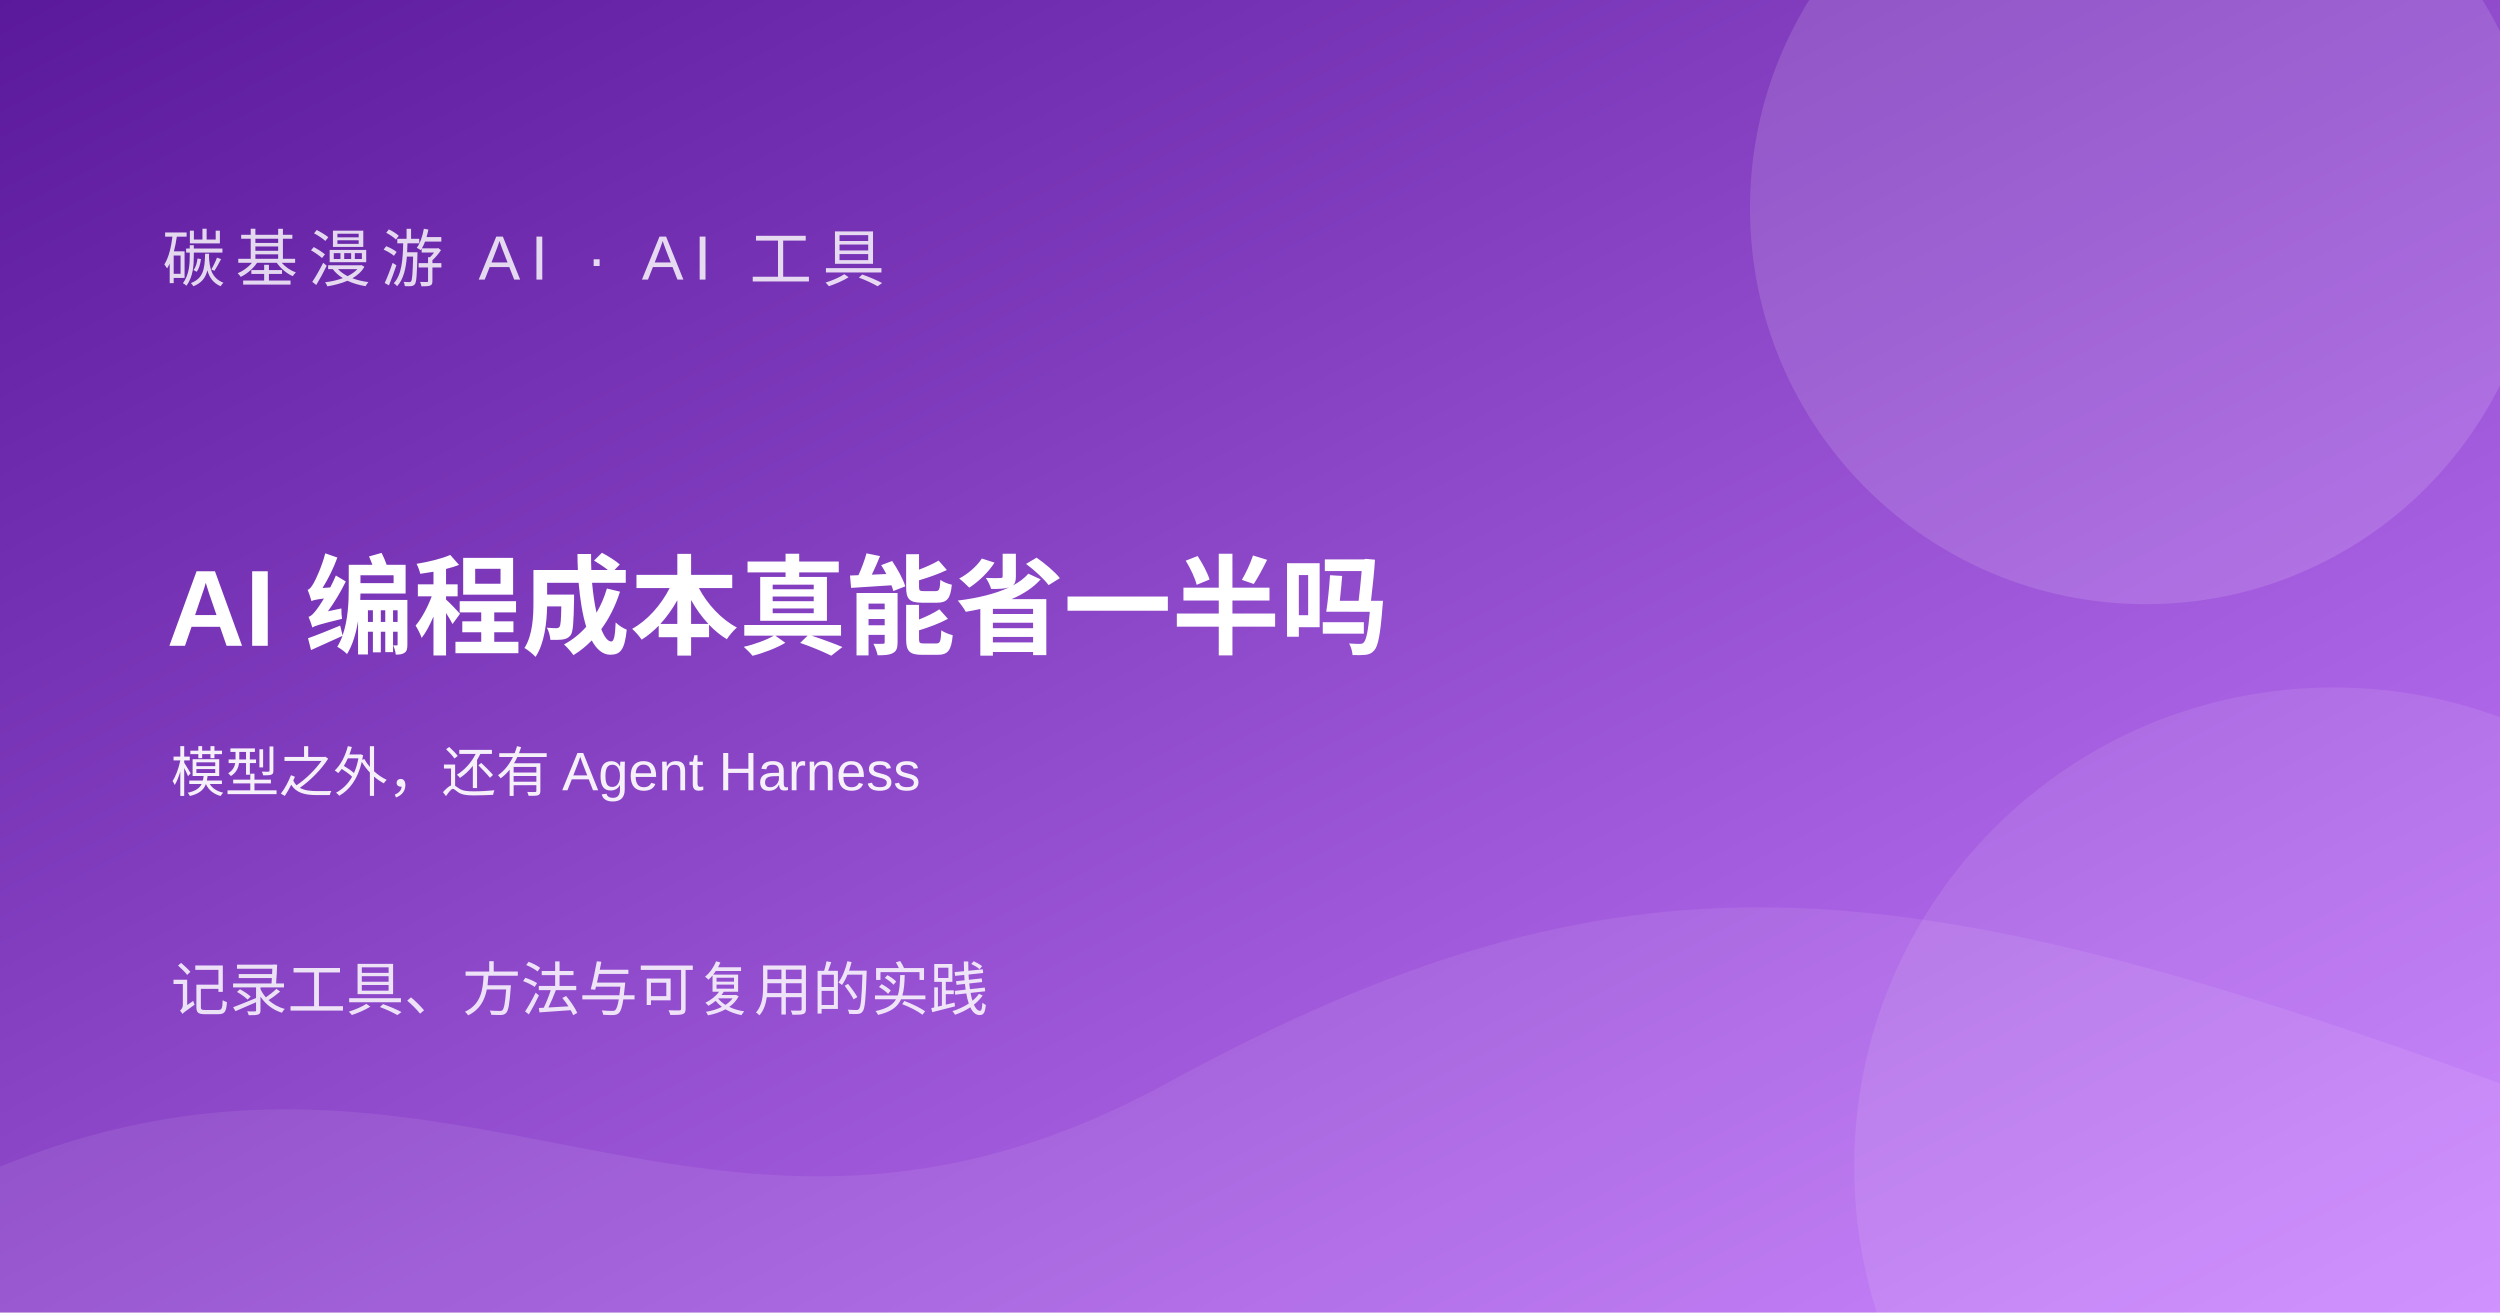
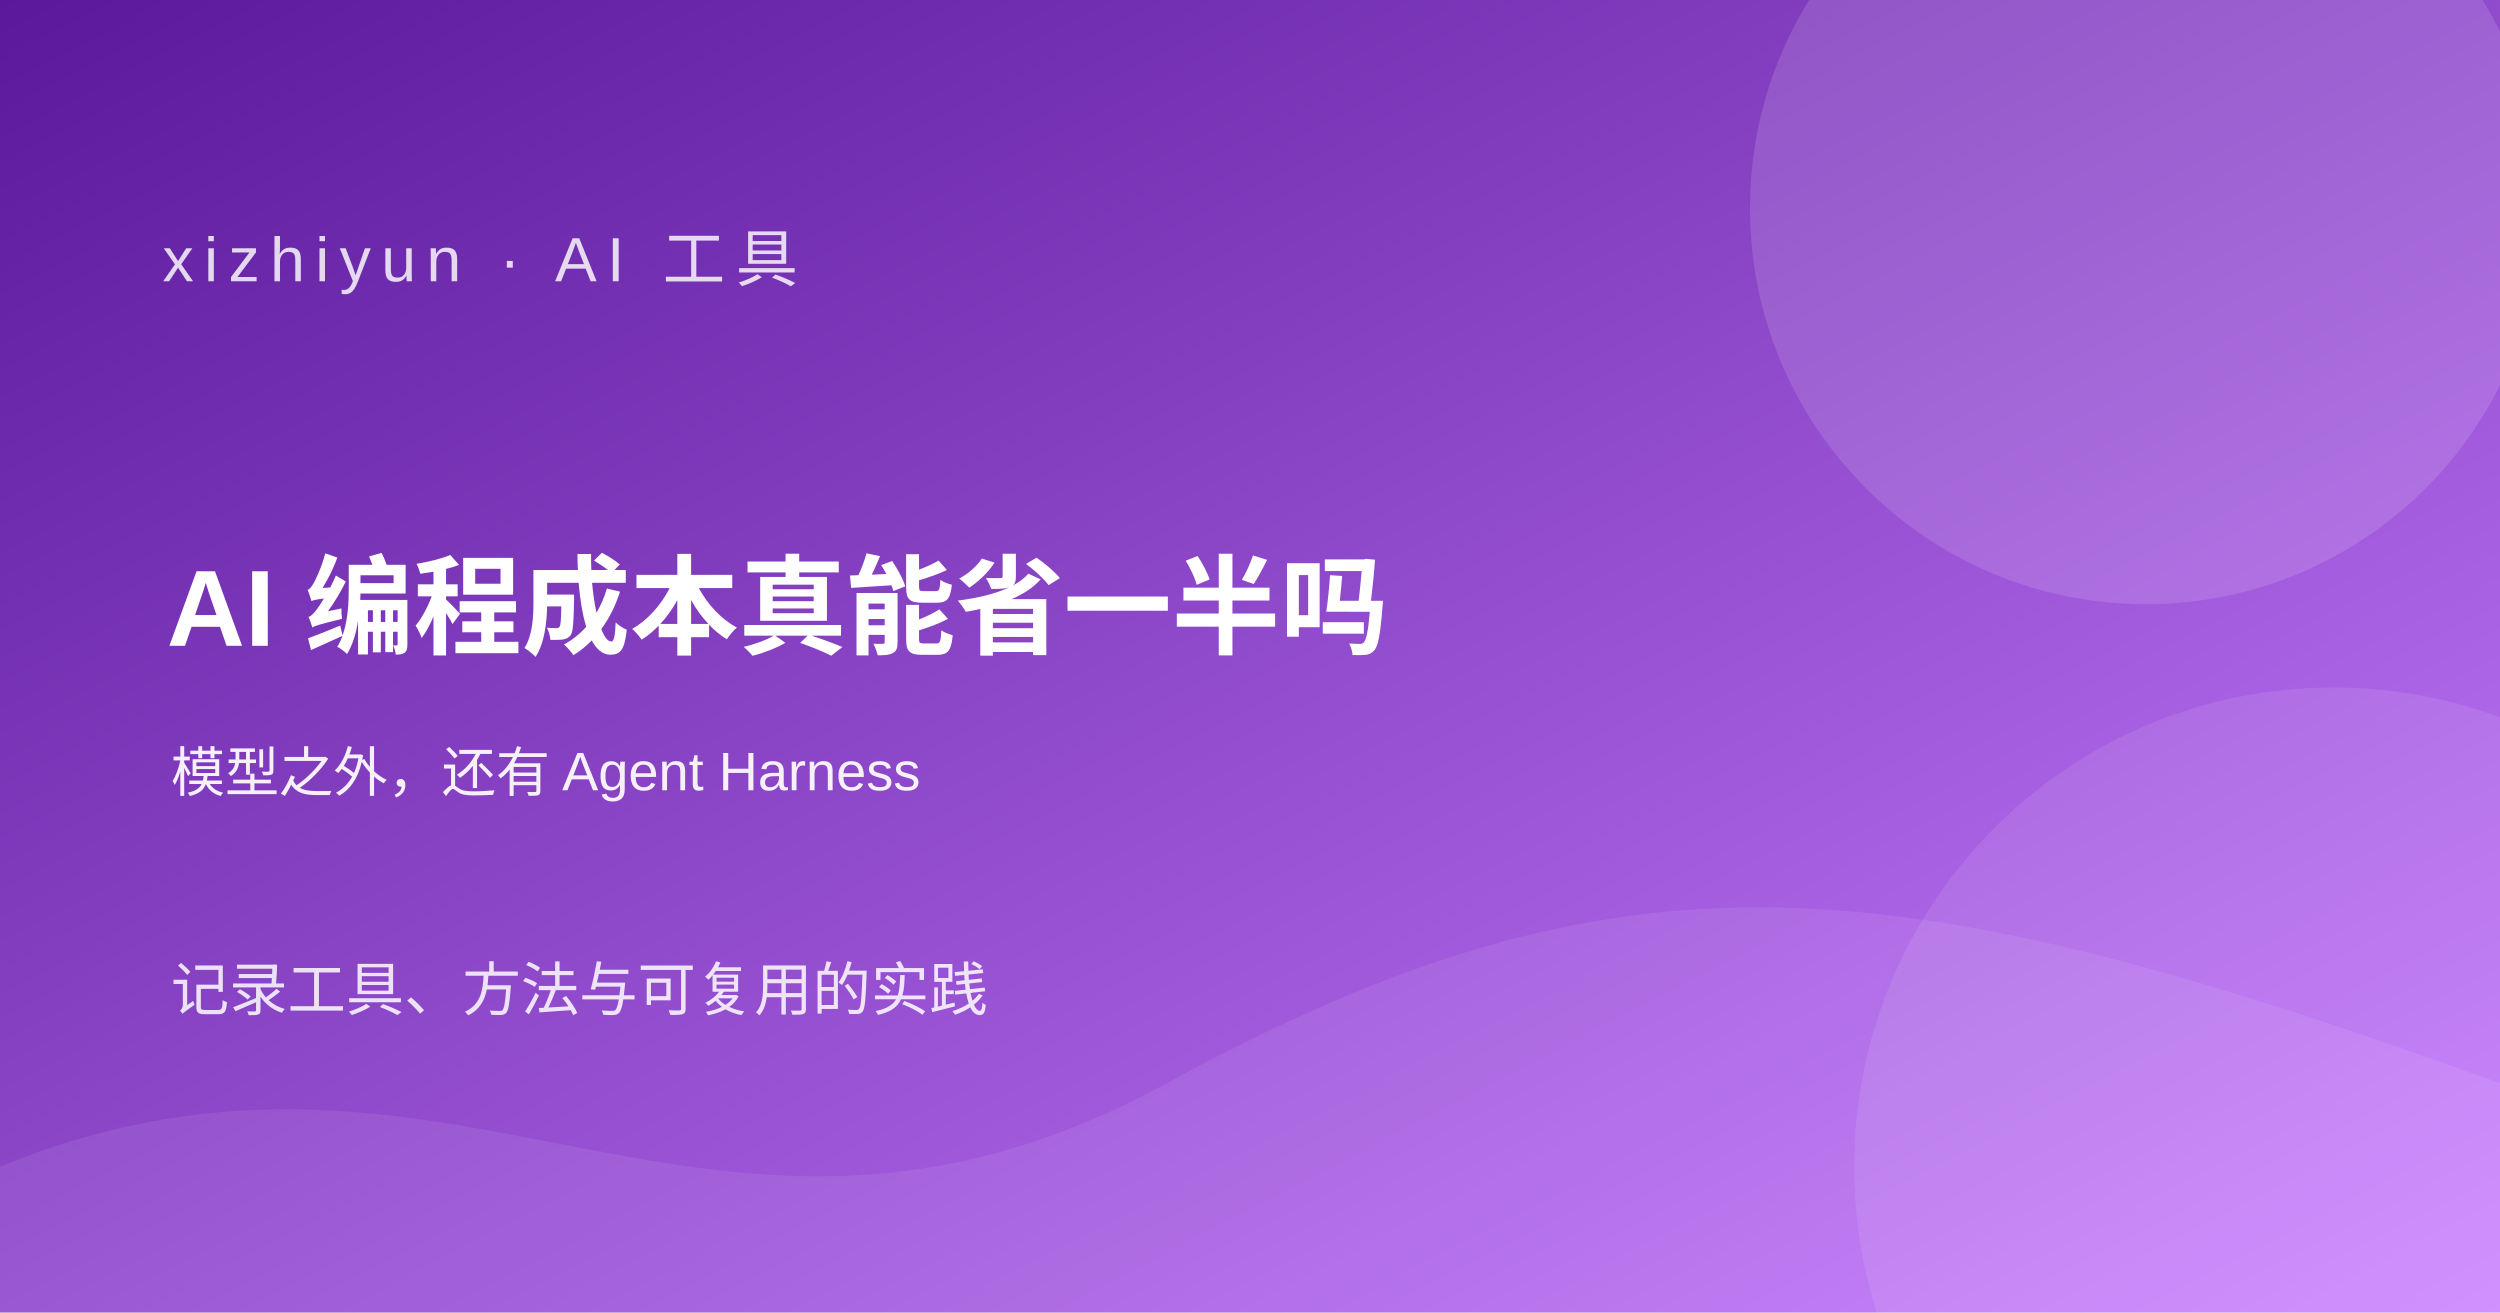
<svg xmlns="http://www.w3.org/2000/svg" viewBox="0 0 1200 630" role="img" aria-labelledby="title desc">
  <defs>
    <linearGradient id="bg" x1="0" y1="0" x2="1" y2="1">
      <stop offset="0" stop-color="#5a189a" />
      <stop offset="1" stop-color="#c77dff" />
    </linearGradient>
  </defs>
  <rect width="1200" height="630" fill="url(#bg)" />
  <circle cx="1030" cy="100" r="190" fill="#fff" fill-opacity=".13" />
  <circle cx="1120" cy="560" r="230" fill="#fff" fill-opacity=".09" />
  <path d="M0 560C220 470 340 640 560 520s350-105 640 0v110H0z" fill="#fff" fill-opacity=".08" />
-   <text x="78" y="135" fill="#fff" fill-opacity=".82" font-family="Arial, 'Microsoft YaHei', sans-serif" font-size="30" letter-spacing="5">碳基漫游 AI · AI 工具</text>
+   <text x="78" y="135" fill="#fff" fill-opacity=".82" font-family="Arial, 'Microsoft YaHei', sans-serif" font-size="30" letter-spacing="5">xizhiyun · AI 工具</text>
  <text x="80" y="310" fill="#fff" font-family="Arial, 'Microsoft YaHei', sans-serif" font-size="52" font-weight="800">AI 编程成本真能省一半吗</text>
  <text x="82" y="380" fill="#fff" fill-opacity=".92" font-family="Arial, 'Microsoft YaHei', sans-serif" font-size="26">模型之外，还有 Agent Harness</text>
  <text x="82" y="485" fill="#fff" fill-opacity=".84" font-family="Arial, 'Microsoft YaHei', sans-serif" font-size="28">记录工具、方法与可复用的实践</text>
</svg>
